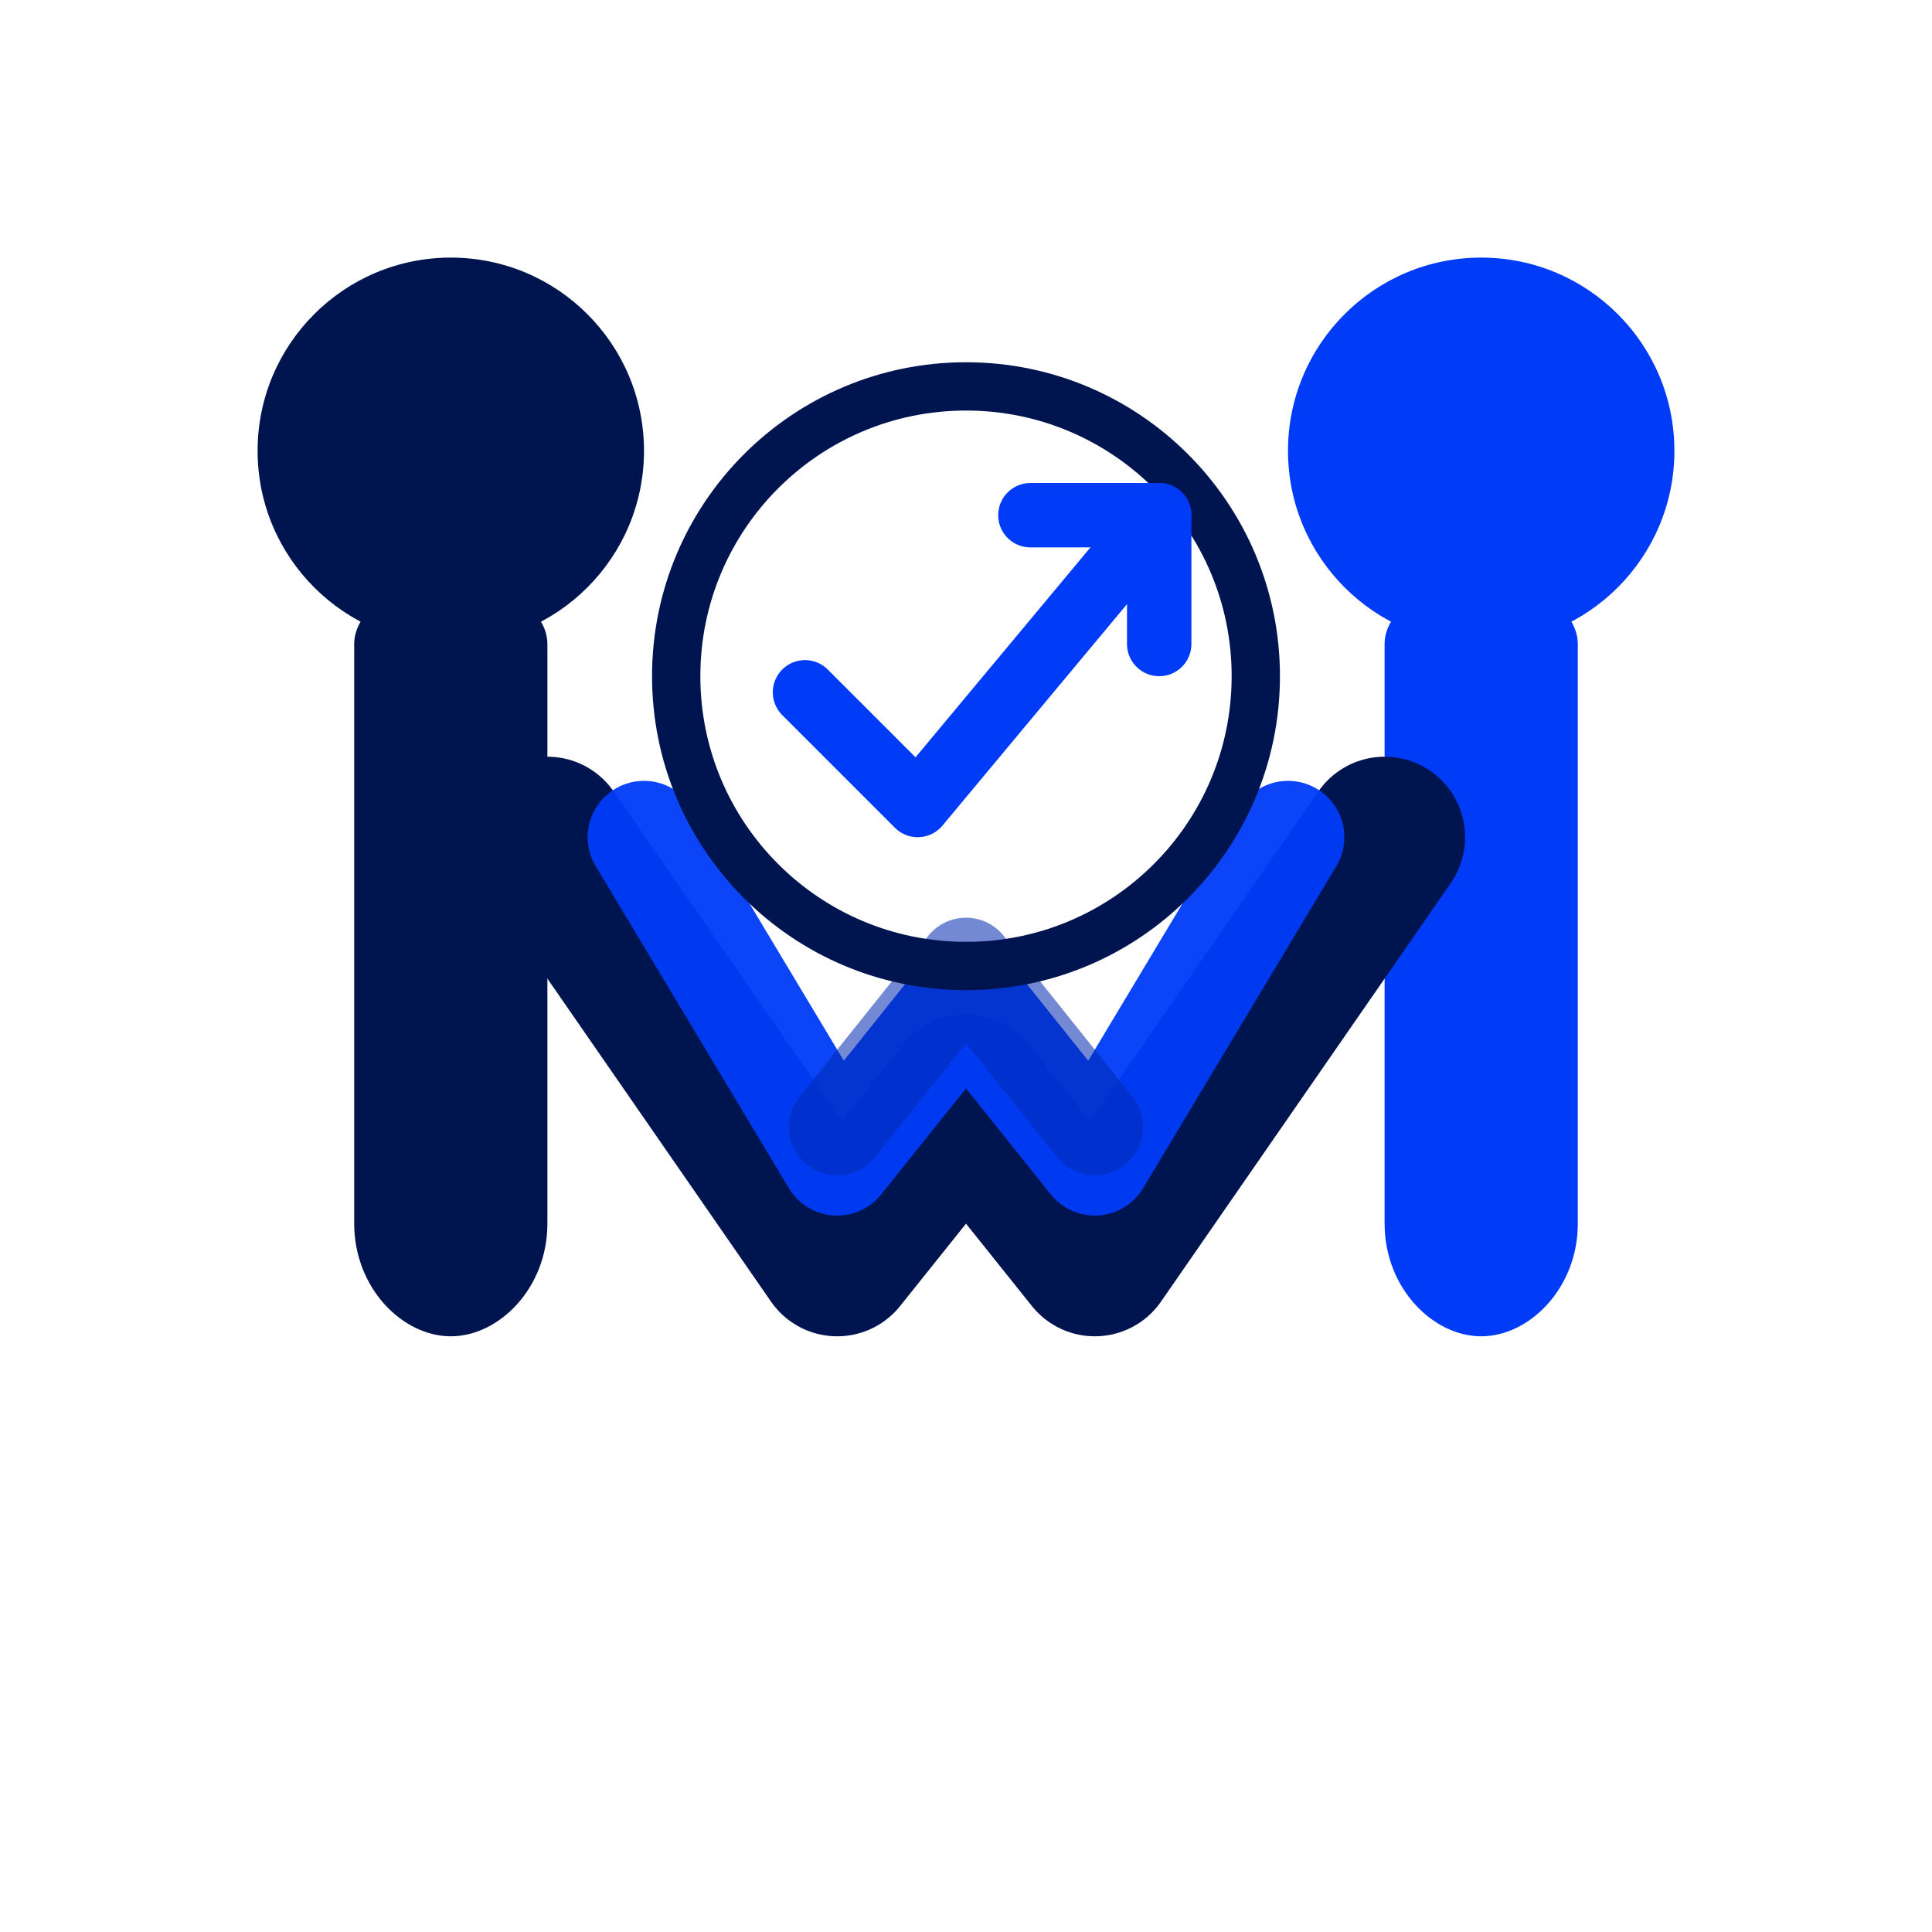
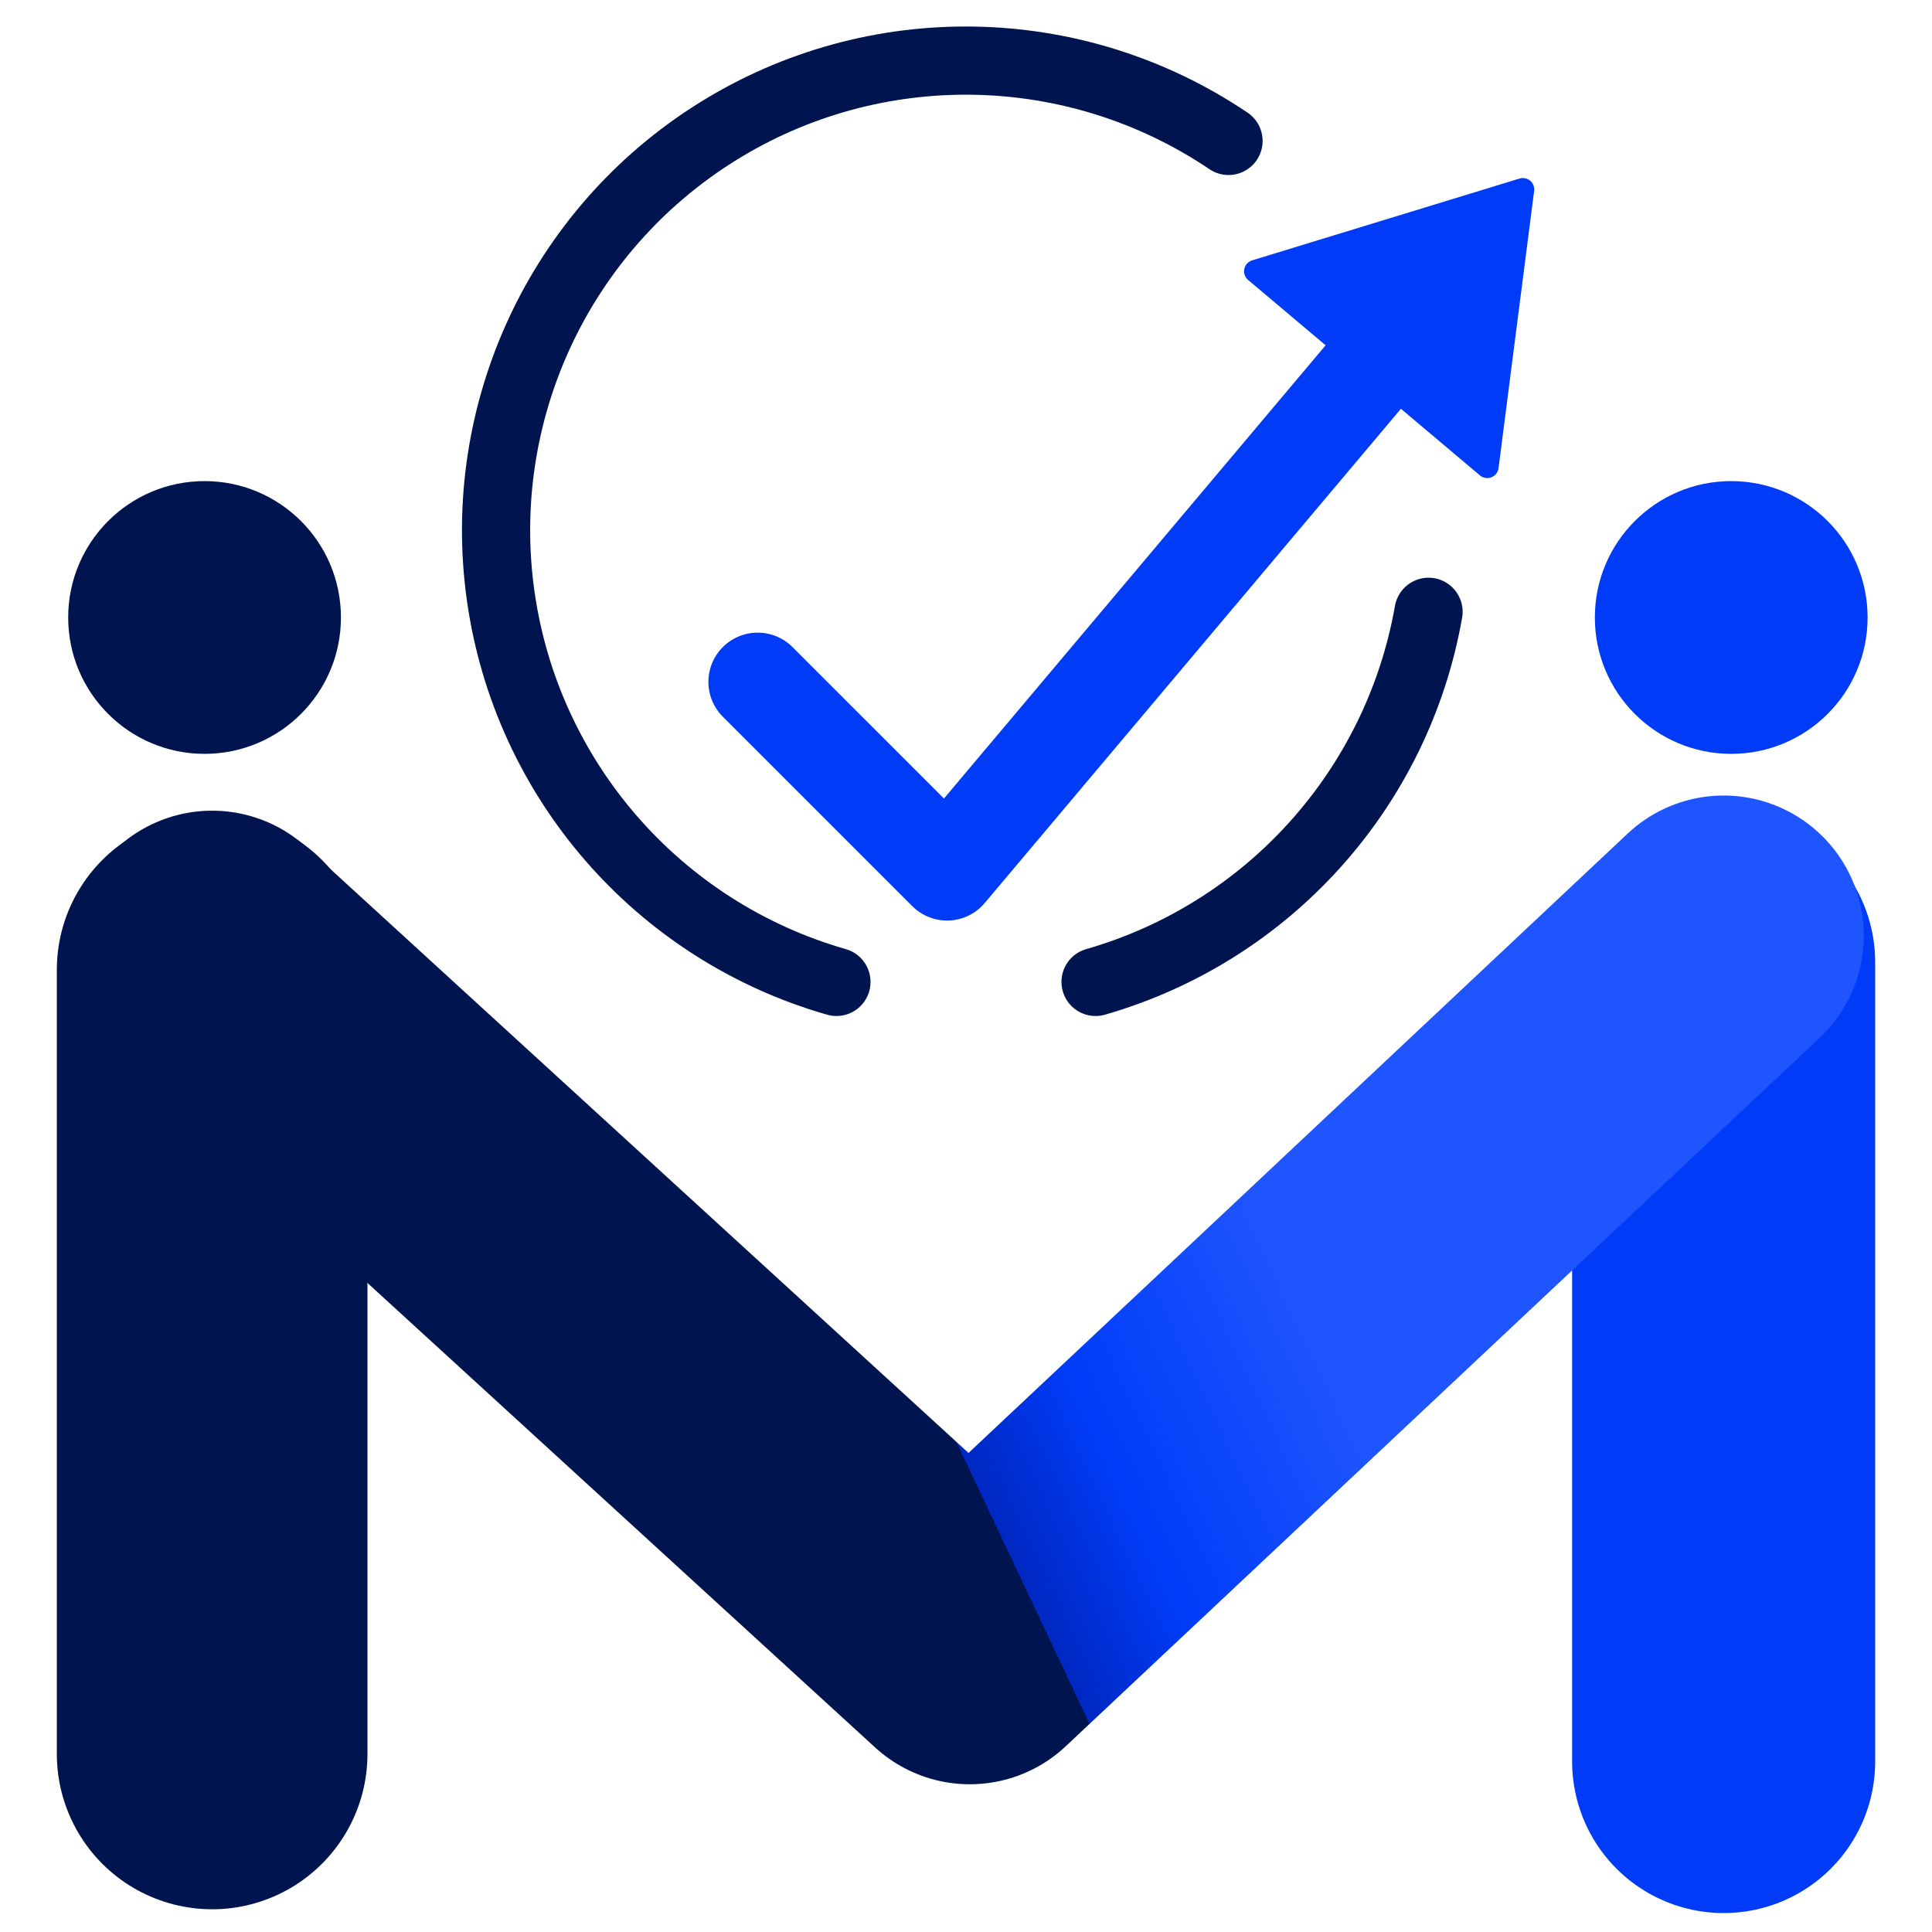
- <svg xmlns="http://www.w3.org/2000/svg" viewBox="0 0 120 120" fill="none">
-   <circle cx="28" cy="28" r="12" fill="#001450" />
-   <path d="M22 40c0-2 2.5-4 6-4s6 2 6 4v36c0 4-3 7-6 7s-6-3-6-7V40z" fill="#001450" />
-   <circle cx="92" cy="28" r="12" fill="#003CF8" />
-   <path d="M86 40c0-2 2.5-4 6-4s6 2 6 4v36c0 4-3 7-6 7s-6-3-6-7V40z" fill="#003CF8" />
-   <path d="M34 52 L52 78 L60 68 L68 78 L86 52" stroke="#001450" stroke-width="10" stroke-linecap="round" stroke-linejoin="round" fill="none" />
-   <path d="M40 52 L52 72 L60 62 L68 72 L80 52" stroke="#003CF8" stroke-width="7" stroke-linecap="round" stroke-linejoin="round" fill="none" opacity="0.95" />
-   <path d="M52 70 L60 60 L68 70" stroke="#0028B0" stroke-width="6" stroke-linecap="round" stroke-linejoin="round" fill="none" opacity="0.55" />
-   <circle cx="60" cy="42" r="18" stroke="#001450" stroke-width="3" fill="none" />
-   <path d="M50 43 L57 50 L72 32" stroke="#003CF8" stroke-width="4" stroke-linecap="round" stroke-linejoin="round" fill="none" />
-   <path d="M72 32 L72 40 M72 32 L64 32" stroke="#003CF8" stroke-width="4" stroke-linecap="round" fill="none" />
+ <svg xmlns="http://www.w3.org/2000/svg" viewBox="0 0 510 510" fill="none">
+   <defs>
+     <linearGradient id="msk-v" x1="200" y1="412" x2="344" y2="344" gradientUnits="userSpaceOnUse">
+       <stop offset="0.382" stop-color="#001450" />
+       <stop offset="0.382" stop-color="#0028C2" />
+       <stop offset="0.6" stop-color="#003CF8" />
+       <stop offset="1" stop-color="#1F55FF" />
+     </linearGradient>
+   </defs>
+   <path d="M324.3 37.2A124 124 0 1 0 220.8 259.2M289.2 259.2A124 124 0 0 0 377.1 161.5" stroke="#001450" stroke-width="18" stroke-linecap="round" />
+   <path d="M200 180L250 230L362 97" stroke="#003CF8" stroke-width="26" stroke-linecap="round" stroke-linejoin="round" />
+   <path d="M402 50L392.6 123.2L331.4 71.6Z" fill="#003CF8" stroke="#003CF8" stroke-width="6" stroke-linejoin="round" />
+   <circle cx="54" cy="163" r="36" fill="#001450" />
+   <circle cx="457" cy="163" r="36" fill="#003CF8" />
+   <path d="M56 256V463" stroke="#001450" stroke-width="82" stroke-linecap="round" />
+   <path d="M455 254V465" stroke="#003CF8" stroke-width="80" stroke-linecap="round" />
+   <path d="M56 251L256 434L455 247" stroke="url(#msk-v)" stroke-width="74" stroke-linecap="round" stroke-linejoin="round" />
</svg>
